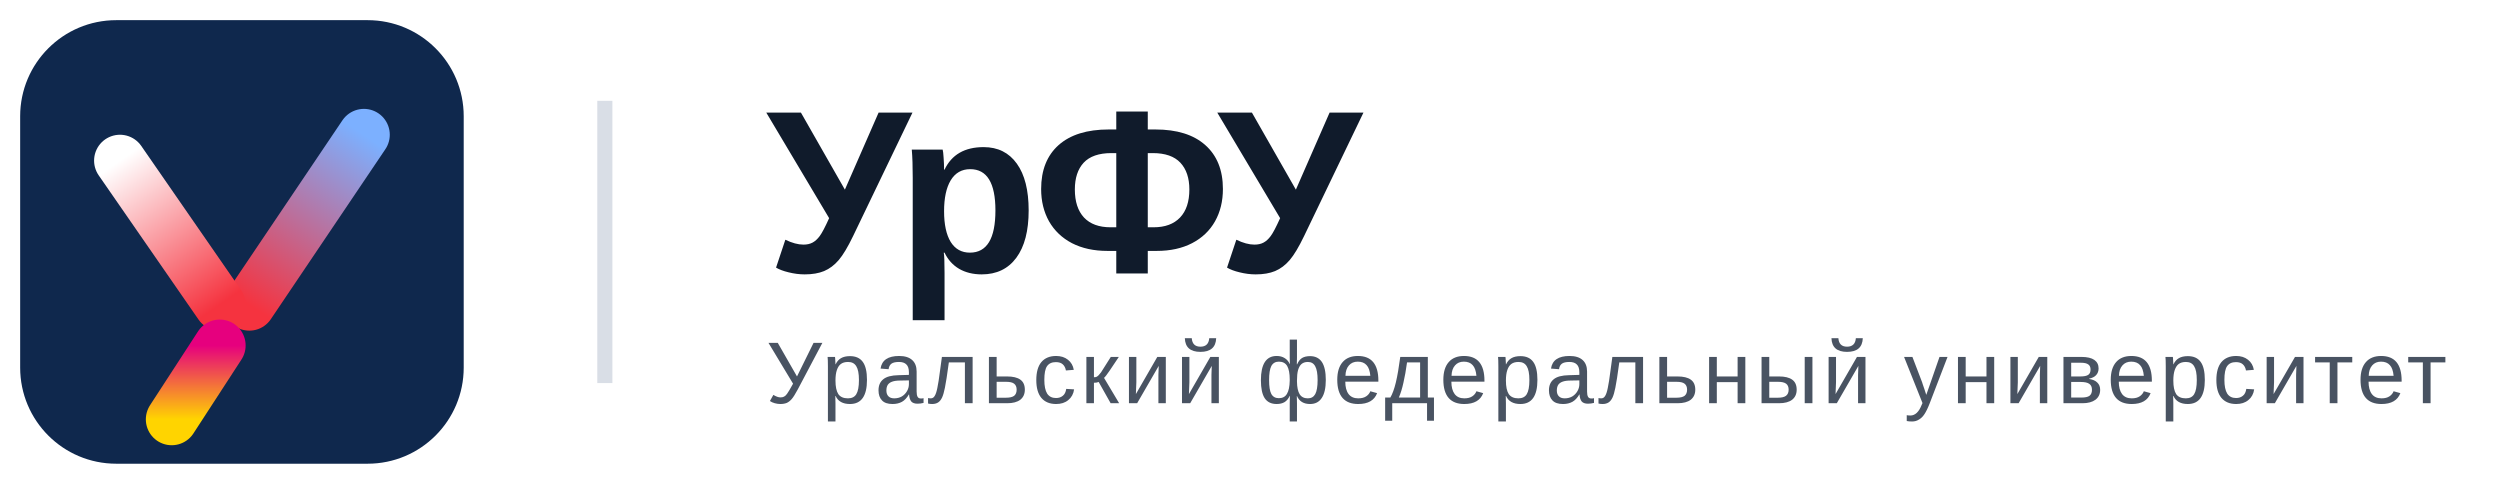
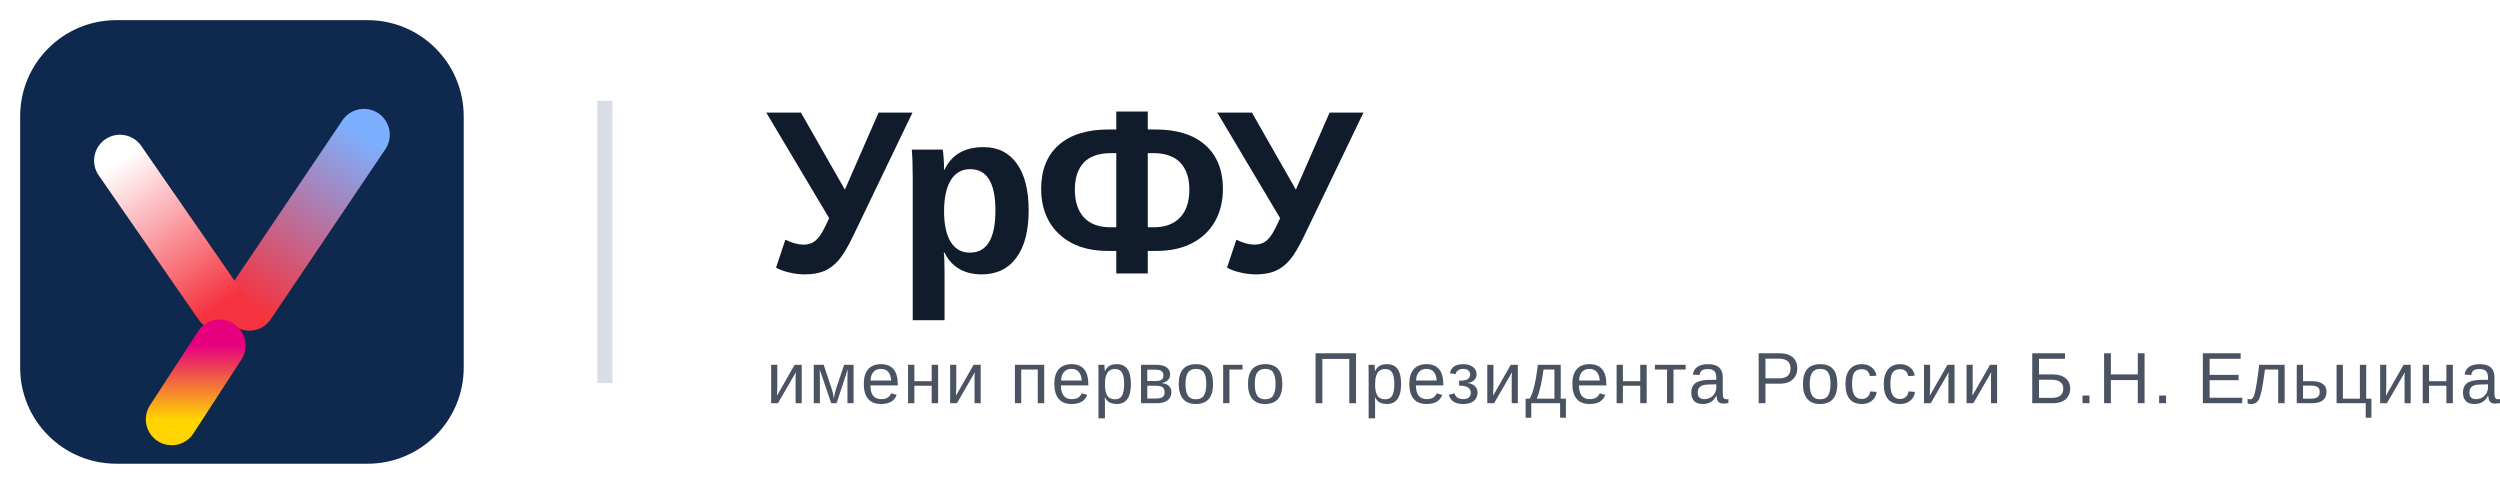
<svg xmlns="http://www.w3.org/2000/svg" width="248" height="48" viewBox="0 0 248 48" role="img" aria-label="УрФУ — Уральский федеральный университет">
  <defs>
    <linearGradient id="gL" gradientUnits="userSpaceOnUse" x1="27" y1="38" x2="54" y2="77">
      <stop offset="0" stop-color="#FFFFFF" />
      <stop offset="1" stop-color="#F5333F" />
    </linearGradient>
    <linearGradient id="gR" gradientUnits="userSpaceOnUse" x1="93" y1="31" x2="62" y2="77">
      <stop offset="0" stop-color="#7CB0FF" />
      <stop offset="1" stop-color="#F5333F" />
    </linearGradient>
    <linearGradient id="gB" x1="0" y1="0" x2="0" y2="1">
      <stop offset="0" stop-color="#E6007E" />
      <stop offset="1" stop-color="#FFD400" />
    </linearGradient>
  </defs>
  <g transform="translate(2 2) scale(0.3666667)">
    <rect width="120" height="120" rx="26" fill="#0F284D" />
    <g fill="none" stroke-width="14" stroke-linecap="round" stroke-linejoin="round">
      <path d="M93 31 L62 77" stroke="url(#gR)" />
      <path d="M27 38 L54 77" stroke="url(#gL)" />
      <path d="M54 88 L41 108" stroke="url(#gB)" />
    </g>
  </g>
  <line x1="60" y1="10" x2="60" y2="38" stroke="#D9DEE6" stroke-width="1.5" />
  <text x="76" y="27" font-family="Onest, 'Golos Text', Arial, sans-serif" font-size="23" font-weight="800" letter-spacing="-0.5" fill="#101B2B">УрФУ</text>
-   <text x="76" y="40" font-family="'Golos Text', Arial, sans-serif" font-size="8.7" letter-spacing="0.4" fill="#495362">Уральский федеральный университет</text>
+   <text x="76" y="40" font-family="'Golos Text', Arial, sans-serif" font-size="7.2" letter-spacing="0.2" fill="#495362">имени первого Президента России Б.Н. Ельцина</text>
</svg>
